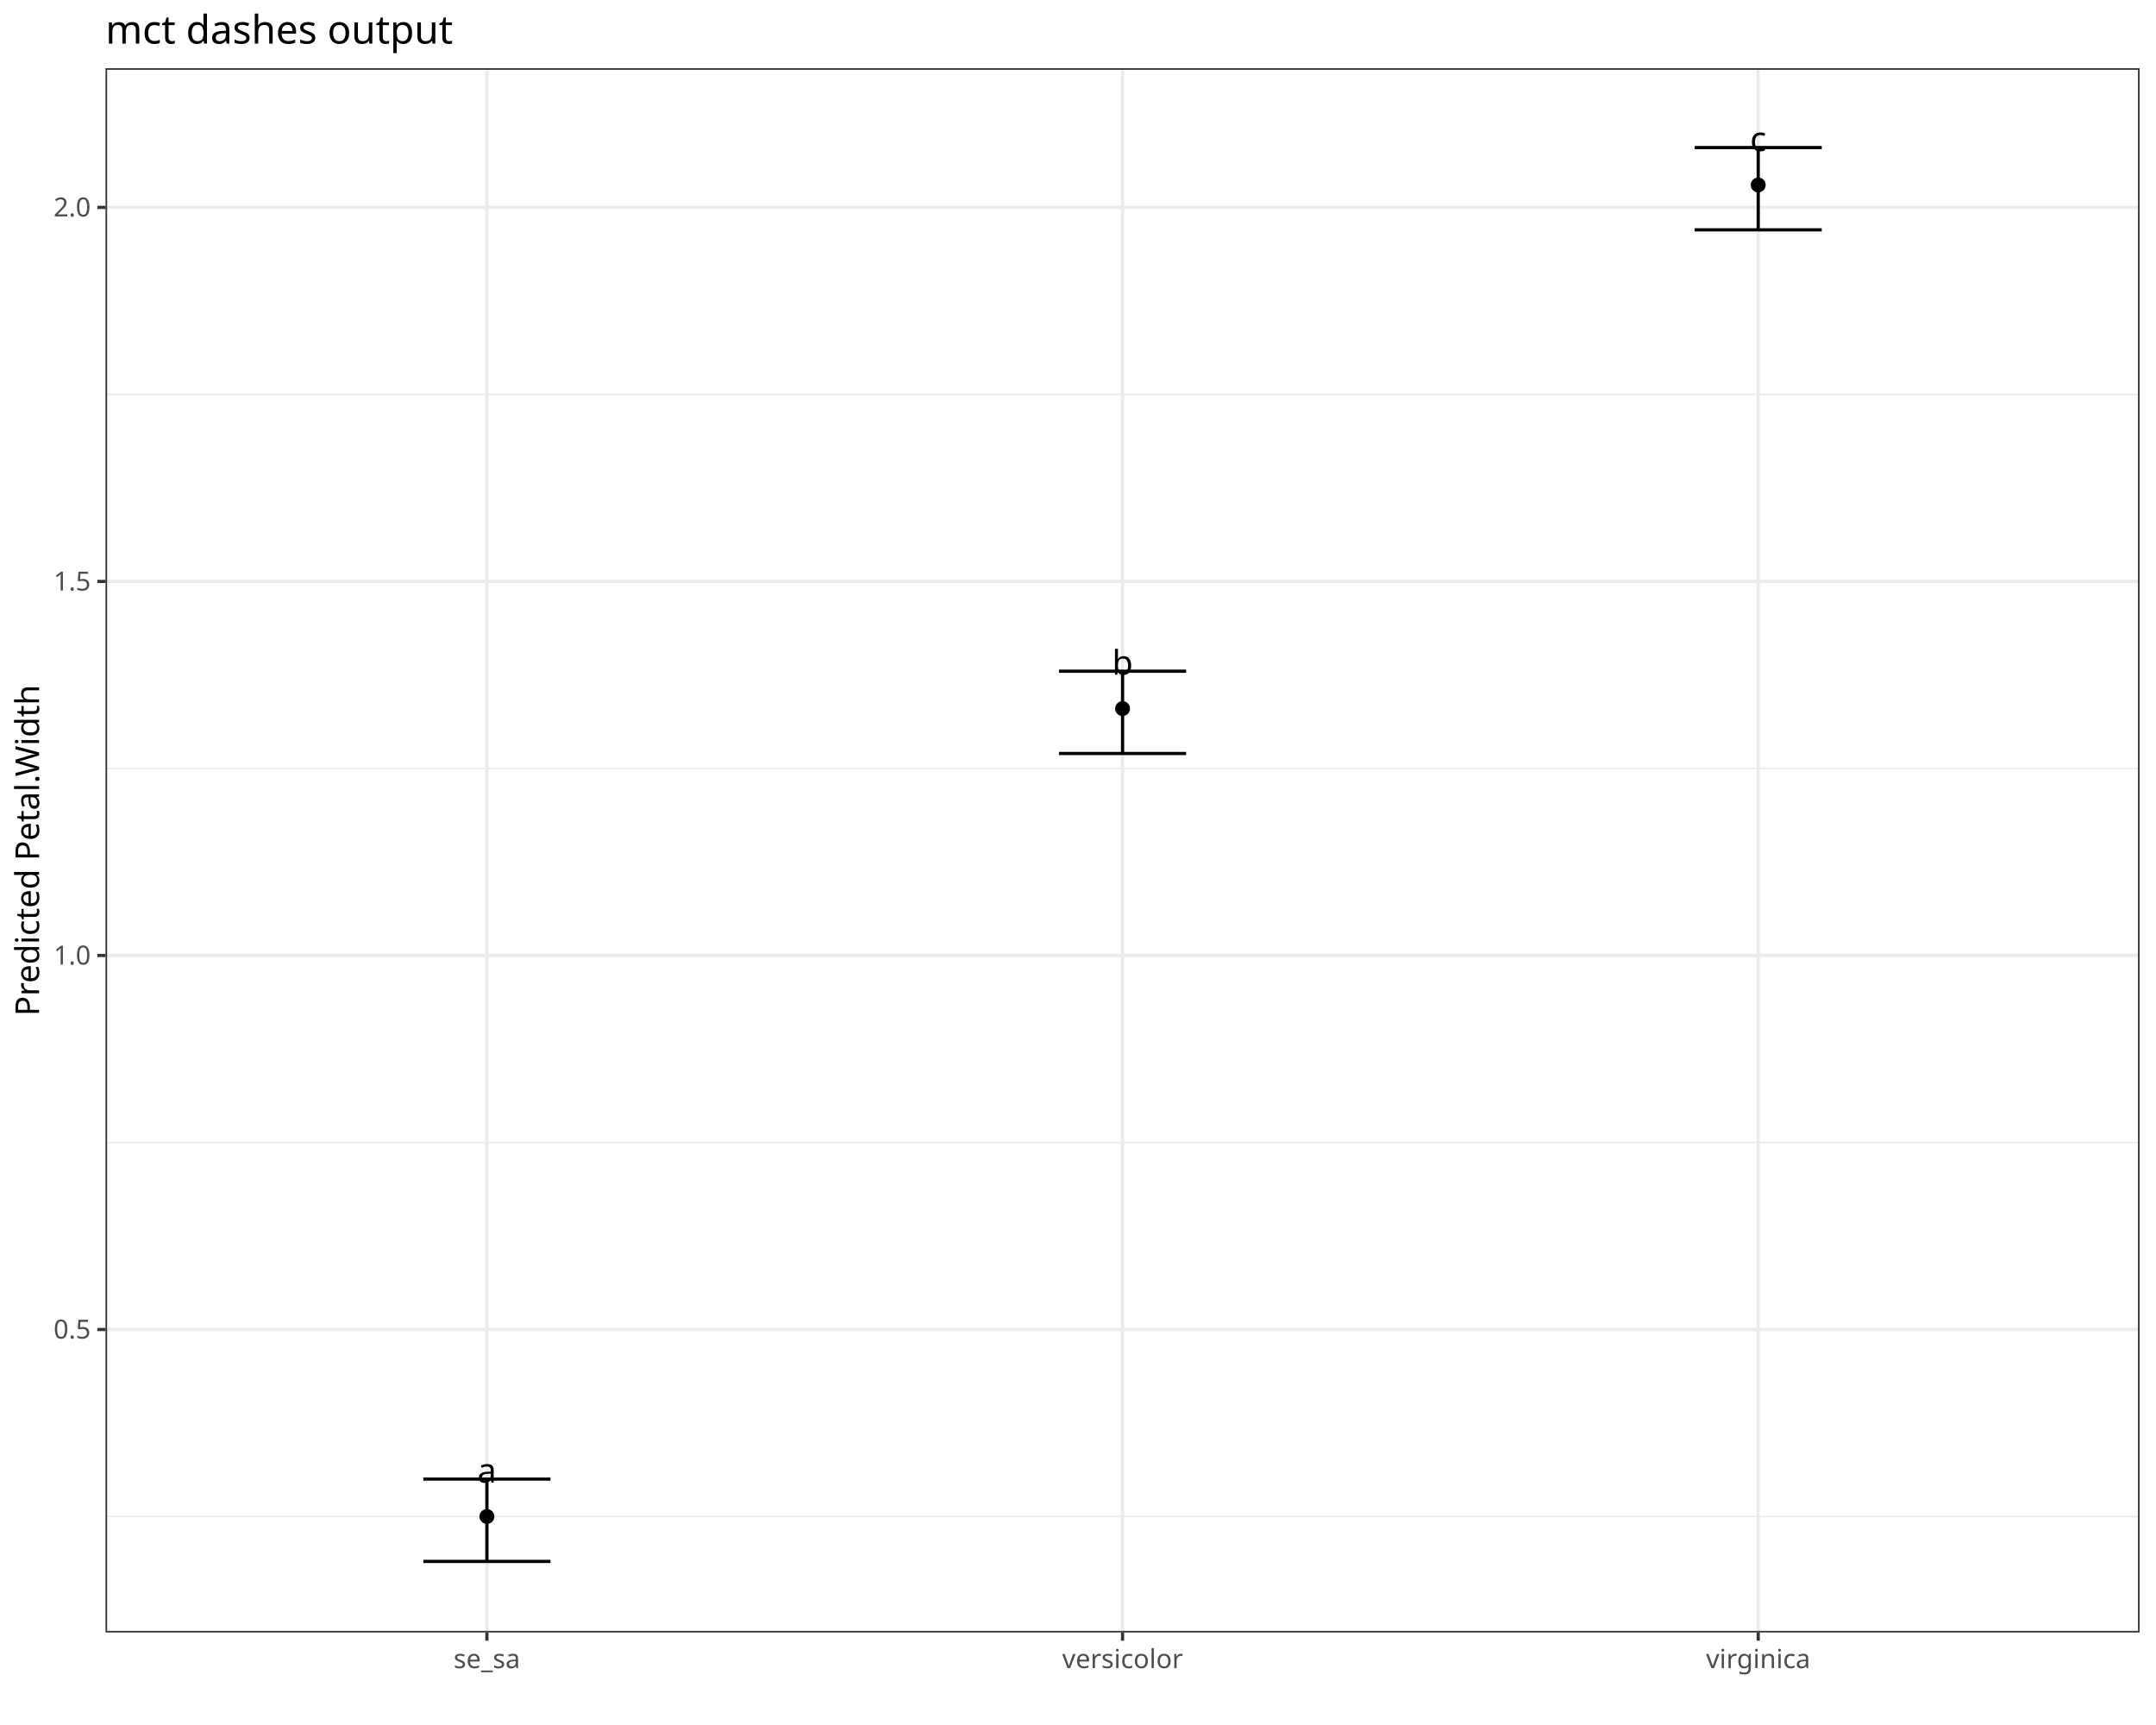
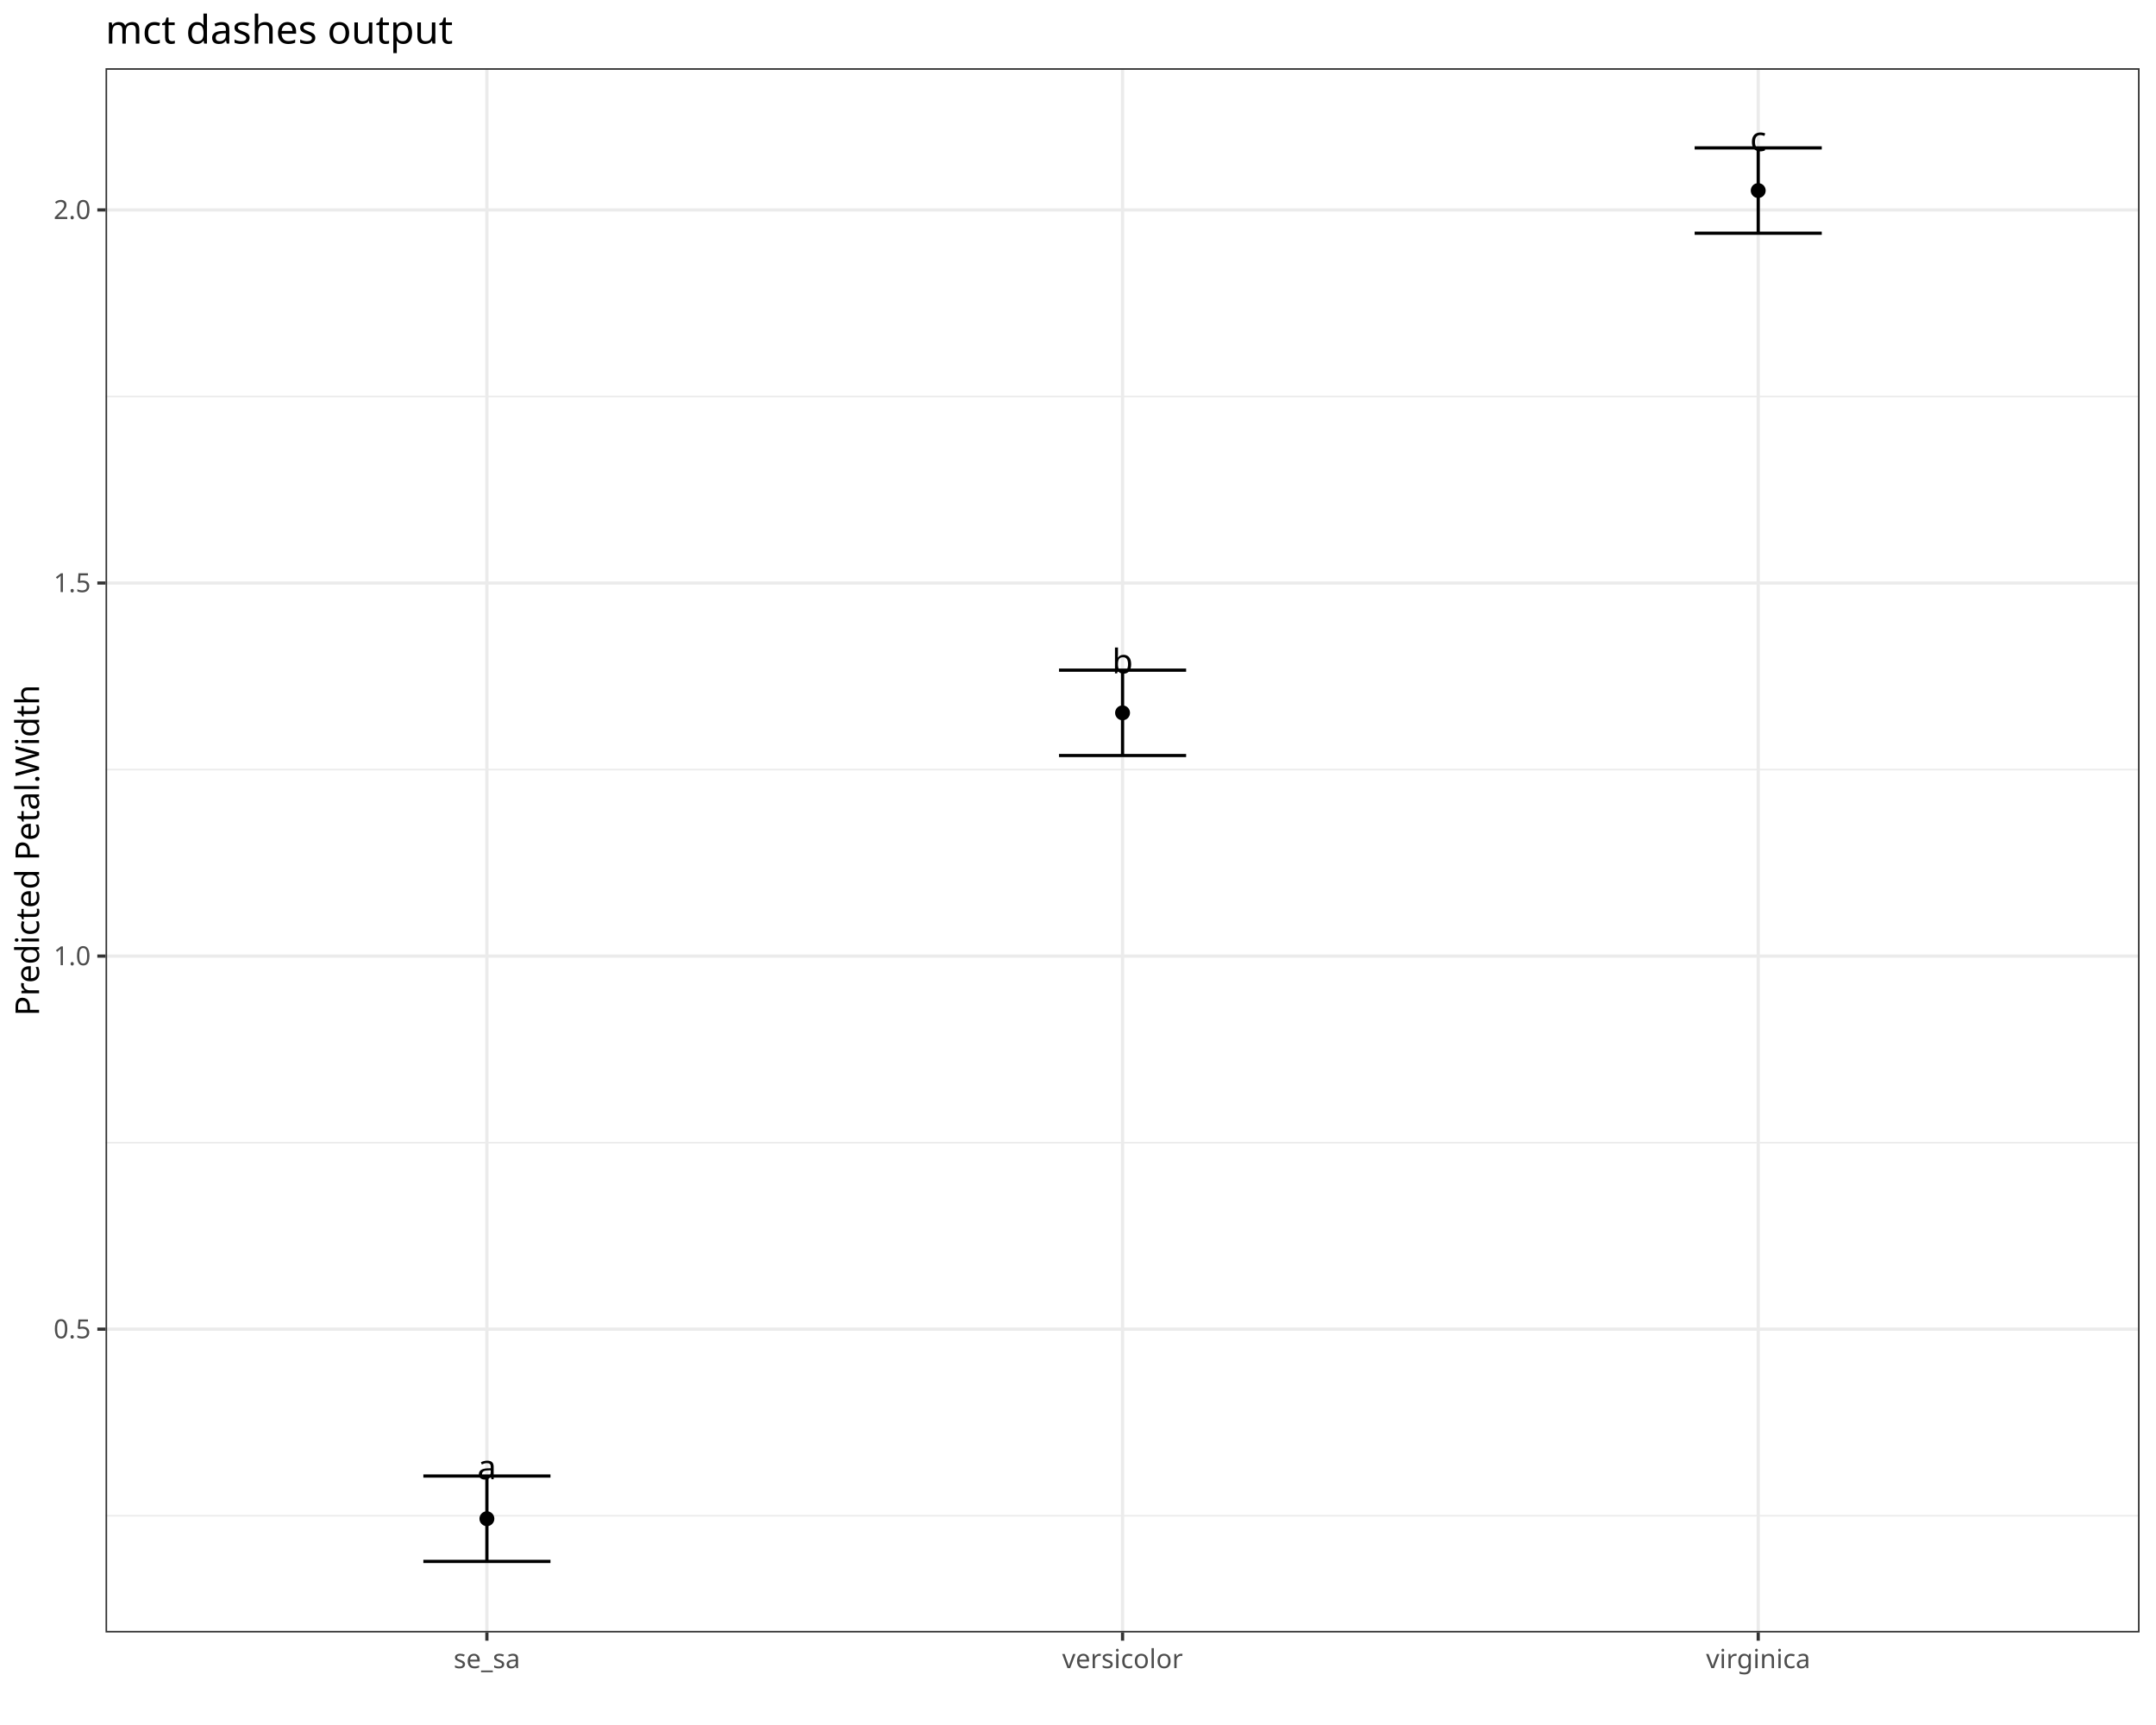
<svg xmlns="http://www.w3.org/2000/svg" class="svglite" data-engine-version="2.0" width="720.00pt" height="576.00pt" viewBox="0 0 720.00 576.00">
  <defs>
    <style type="text/css">
    .svglite line, .svglite polyline, .svglite polygon, .svglite path, .svglite rect, .svglite circle {
      fill: none;
      stroke: #000000;
      stroke-linecap: round;
      stroke-linejoin: round;
      stroke-miterlimit: 10.00;
    }
  </style>
  </defs>
  <rect width="100%" height="100%" style="stroke: none; fill: #FFFFFF;" />
  <defs>
    <clipPath id="cpMC4wMHw3MjAuMDB8MC4wMHw1NzYuMDA=">
      <rect x="0.00" y="0.00" width="720.00" height="576.00" />
    </clipPath>
  </defs>
  <g clip-path="url(#cpMC4wMHw3MjAuMDB8MC4wMHw1NzYuMDA=)">
    <rect x="0.00" y="0.00" width="720.00" height="576.00" style="stroke-width: 1.07; stroke: #FFFFFF; fill: #FFFFFF;" />
  </g>
  <defs>
    <clipPath id="cpMzUuMjR8NzE0LjUyfDIyLjc4fDU0NS4xMQ==">
      <rect x="35.24" y="22.78" width="679.28" height="522.33" />
    </clipPath>
  </defs>
  <g clip-path="url(#cpMzUuMjR8NzE0LjUyfDIyLjc4fDU0NS4xMQ==)">
    <rect x="35.24" y="22.78" width="679.28" height="522.33" style="stroke-width: 1.07; stroke: none; fill: #FFFFFF;" />
-     <polyline points="35.24,506.38 714.52,506.38 " style="stroke-width: 0.53; stroke: #EBEBEB; stroke-linecap: butt;" />
-     <polyline points="35.24,381.49 714.52,381.49 " style="stroke-width: 0.53; stroke: #EBEBEB; stroke-linecap: butt;" />
-     <polyline points="35.24,256.60 714.52,256.60 " style="stroke-width: 0.53; stroke: #EBEBEB; stroke-linecap: butt;" />
-     <polyline points="35.24,131.70 714.52,131.70 " style="stroke-width: 0.53; stroke: #EBEBEB; stroke-linecap: butt;" />
-     <polyline points="35.24,443.94 714.52,443.94 " style="stroke-width: 1.07; stroke: #EBEBEB; stroke-linecap: butt;" />
-     <polyline points="35.24,319.04 714.52,319.04 " style="stroke-width: 1.07; stroke: #EBEBEB; stroke-linecap: butt;" />
-     <polyline points="35.24,194.15 714.52,194.15 " style="stroke-width: 1.07; stroke: #EBEBEB; stroke-linecap: butt;" />
-     <polyline points="35.24,69.26 714.52,69.26 " style="stroke-width: 1.07; stroke: #EBEBEB; stroke-linecap: butt;" />
+     <polyline points="35.24,506.12 714.52,506.12 " style="stroke-width: 0.53; stroke: #EBEBEB; stroke-linecap: butt;" />
+     <polyline points="35.24,381.55 714.52,381.55 " style="stroke-width: 0.53; stroke: #EBEBEB; stroke-linecap: butt;" />
+     <polyline points="35.24,256.97 714.52,256.97 " style="stroke-width: 0.53; stroke: #EBEBEB; stroke-linecap: butt;" />
+     <polyline points="35.24,132.39 714.52,132.39 " style="stroke-width: 0.53; stroke: #EBEBEB; stroke-linecap: butt;" />
+     <polyline points="35.24,443.83 714.52,443.83 " style="stroke-width: 1.07; stroke: #EBEBEB; stroke-linecap: butt;" />
+     <polyline points="35.24,319.26 714.52,319.26 " style="stroke-width: 1.07; stroke: #EBEBEB; stroke-linecap: butt;" />
+     <polyline points="35.24,194.68 714.52,194.68 " style="stroke-width: 1.07; stroke: #EBEBEB; stroke-linecap: butt;" />
+     <polyline points="35.24,70.10 714.52,70.10 " style="stroke-width: 1.07; stroke: #EBEBEB; stroke-linecap: butt;" />
    <polyline points="162.60,545.11 162.60,22.78 " style="stroke-width: 1.07; stroke: #EBEBEB; stroke-linecap: butt;" />
    <polyline points="374.88,545.11 374.88,22.78 " style="stroke-width: 1.07; stroke: #EBEBEB; stroke-linecap: butt;" />
    <polyline points="587.16,545.11 587.16,22.78 " style="stroke-width: 1.07; stroke: #EBEBEB; stroke-linecap: butt;" />
-     <circle cx="162.60" cy="506.38" r="2.49" style="stroke-width: 0.71; stroke: none; fill: #000000;" />
-     <circle cx="374.88" cy="236.61" r="2.49" style="stroke-width: 0.71; stroke: none; fill: #000000;" />
-     <circle cx="587.16" cy="61.76" r="2.49" style="stroke-width: 0.71; stroke: none; fill: #000000;" />
-     <polyline points="141.38,493.89 183.83,493.89 " style="stroke-width: 1.07; stroke-linecap: butt;" />
-     <polyline points="162.60,493.89 162.60,521.37 " style="stroke-width: 1.07; stroke-linecap: butt;" />
+     <circle cx="162.60" cy="507.12" r="2.49" style="stroke-width: 0.71; stroke: none; fill: #000000;" />
+     <circle cx="374.88" cy="238.03" r="2.49" style="stroke-width: 0.71; stroke: none; fill: #000000;" />
+     <circle cx="587.16" cy="63.63" r="2.49" style="stroke-width: 0.71; stroke: none; fill: #000000;" />
+     <polyline points="141.38,492.87 183.83,492.87 " style="stroke-width: 1.07; stroke-linecap: butt;" />
+     <polyline points="162.60,492.87 162.60,521.37 " style="stroke-width: 1.07; stroke-linecap: butt;" />
    <polyline points="141.38,521.37 183.83,521.37 " style="stroke-width: 1.07; stroke-linecap: butt;" />
-     <polyline points="353.65,224.12 396.11,224.12 " style="stroke-width: 1.07; stroke-linecap: butt;" />
-     <polyline points="374.88,224.12 374.88,251.60 " style="stroke-width: 1.07; stroke-linecap: butt;" />
-     <polyline points="353.65,251.60 396.11,251.60 " style="stroke-width: 1.07; stroke-linecap: butt;" />
-     <polyline points="565.93,49.27 608.38,49.27 " style="stroke-width: 1.07; stroke-linecap: butt;" />
-     <polyline points="587.16,49.27 587.16,76.75 " style="stroke-width: 1.07; stroke-linecap: butt;" />
-     <polyline points="565.93,76.75 608.38,76.75 " style="stroke-width: 1.07; stroke-linecap: butt;" />
-     <text x="162.60" y="495.06" text-anchor="middle" style="font-size: 11.38px; font-family: sans;" textLength="6.33px" lengthAdjust="spacingAndGlyphs">a</text>
-     <text x="374.88" y="225.29" text-anchor="middle" style="font-size: 11.38px; font-family: sans;" textLength="6.33px" lengthAdjust="spacingAndGlyphs">b</text>
+     <polyline points="353.65,223.78 396.11,223.78 " style="stroke-width: 1.07; stroke-linecap: butt;" />
+     <polyline points="374.88,223.78 374.88,252.28 " style="stroke-width: 1.07; stroke-linecap: butt;" />
+     <polyline points="353.65,252.28 396.11,252.28 " style="stroke-width: 1.07; stroke-linecap: butt;" />
+     <polyline points="565.93,49.38 608.38,49.38 " style="stroke-width: 1.07; stroke-linecap: butt;" />
+     <polyline points="587.16,49.38 587.16,77.88 " style="stroke-width: 1.07; stroke-linecap: butt;" />
+     <polyline points="565.93,77.88 608.38,77.88 " style="stroke-width: 1.07; stroke-linecap: butt;" />
+     <text x="162.60" y="493.94" text-anchor="middle" style="font-size: 11.38px; font-family: sans;" textLength="6.33px" lengthAdjust="spacingAndGlyphs">a</text>
+     <text x="374.88" y="224.85" text-anchor="middle" style="font-size: 11.38px; font-family: sans;" textLength="6.33px" lengthAdjust="spacingAndGlyphs">b</text>
    <text x="587.16" y="50.44" text-anchor="middle" style="font-size: 11.38px; font-family: sans;" textLength="5.70px" lengthAdjust="spacingAndGlyphs">c</text>
    <rect x="35.24" y="22.78" width="679.28" height="522.33" style="stroke-width: 1.07; stroke: #333333;" />
  </g>
  <g clip-path="url(#cpMC4wMHw3MjAuMDB8MC4wMHw1NzYuMDA=)">
-     <text x="30.31" y="446.96" text-anchor="end" style="font-size: 8.80px; fill: #4D4D4D; font-family: sans;" textLength="12.23px" lengthAdjust="spacingAndGlyphs">0.5</text>
-     <text x="30.31" y="322.07" text-anchor="end" style="font-size: 8.80px; fill: #4D4D4D; font-family: sans;" textLength="12.23px" lengthAdjust="spacingAndGlyphs">1.0</text>
-     <text x="30.31" y="197.18" text-anchor="end" style="font-size: 8.80px; fill: #4D4D4D; font-family: sans;" textLength="12.23px" lengthAdjust="spacingAndGlyphs">1.5</text>
-     <text x="30.31" y="72.28" text-anchor="end" style="font-size: 8.80px; fill: #4D4D4D; font-family: sans;" textLength="12.23px" lengthAdjust="spacingAndGlyphs">2.0</text>
-     <polyline points="32.50,443.94 35.24,443.94 " style="stroke-width: 1.07; stroke: #333333; stroke-linecap: butt;" />
-     <polyline points="32.50,319.04 35.24,319.04 " style="stroke-width: 1.07; stroke: #333333; stroke-linecap: butt;" />
-     <polyline points="32.50,194.15 35.24,194.15 " style="stroke-width: 1.07; stroke: #333333; stroke-linecap: butt;" />
-     <polyline points="32.50,69.26 35.24,69.26 " style="stroke-width: 1.07; stroke: #333333; stroke-linecap: butt;" />
+     <text x="30.31" y="446.86" text-anchor="end" style="font-size: 8.80px; fill: #4D4D4D; font-family: sans;" textLength="12.23px" lengthAdjust="spacingAndGlyphs">0.5</text>
+     <text x="30.31" y="322.29" text-anchor="end" style="font-size: 8.80px; fill: #4D4D4D; font-family: sans;" textLength="12.23px" lengthAdjust="spacingAndGlyphs">1.0</text>
+     <text x="30.31" y="197.71" text-anchor="end" style="font-size: 8.80px; fill: #4D4D4D; font-family: sans;" textLength="12.23px" lengthAdjust="spacingAndGlyphs">1.5</text>
+     <text x="30.31" y="73.13" text-anchor="end" style="font-size: 8.80px; fill: #4D4D4D; font-family: sans;" textLength="12.23px" lengthAdjust="spacingAndGlyphs">2.0</text>
+     <polyline points="32.50,443.83 35.24,443.83 " style="stroke-width: 1.07; stroke: #333333; stroke-linecap: butt;" />
+     <polyline points="32.50,319.26 35.24,319.26 " style="stroke-width: 1.07; stroke: #333333; stroke-linecap: butt;" />
+     <polyline points="32.50,194.68 35.24,194.68 " style="stroke-width: 1.07; stroke: #333333; stroke-linecap: butt;" />
+     <polyline points="32.50,70.10 35.24,70.10 " style="stroke-width: 1.07; stroke: #333333; stroke-linecap: butt;" />
    <polyline points="162.60,547.85 162.60,545.11 " style="stroke-width: 1.07; stroke: #333333; stroke-linecap: butt;" />
    <polyline points="374.88,547.85 374.88,545.11 " style="stroke-width: 1.07; stroke: #333333; stroke-linecap: butt;" />
    <polyline points="587.16,547.85 587.16,545.11 " style="stroke-width: 1.07; stroke: #333333; stroke-linecap: butt;" />
    <text x="162.60" y="557.01" text-anchor="middle" style="font-size: 8.80px; fill: #4D4D4D; font-family: sans;" textLength="23.49px" lengthAdjust="spacingAndGlyphs">se_sa</text>
    <text x="374.88" y="557.01" text-anchor="middle" style="font-size: 8.80px; fill: #4D4D4D; font-family: sans;" textLength="37.66px" lengthAdjust="spacingAndGlyphs">versicolor</text>
    <text x="587.16" y="557.01" text-anchor="middle" style="font-size: 8.80px; fill: #4D4D4D; font-family: sans;" textLength="32.28px" lengthAdjust="spacingAndGlyphs">virginica</text>
    <text transform="translate(13.05,283.95) rotate(-90)" text-anchor="middle" style="font-size: 11.00px; font-family: sans;" textLength="105.78px" lengthAdjust="spacingAndGlyphs">Predicted Petal.Width</text>
    <text x="35.24" y="14.56" style="font-size: 13.20px; font-family: sans;" textLength="107.89px" lengthAdjust="spacingAndGlyphs">mct dashes output</text>
  </g>
</svg>
